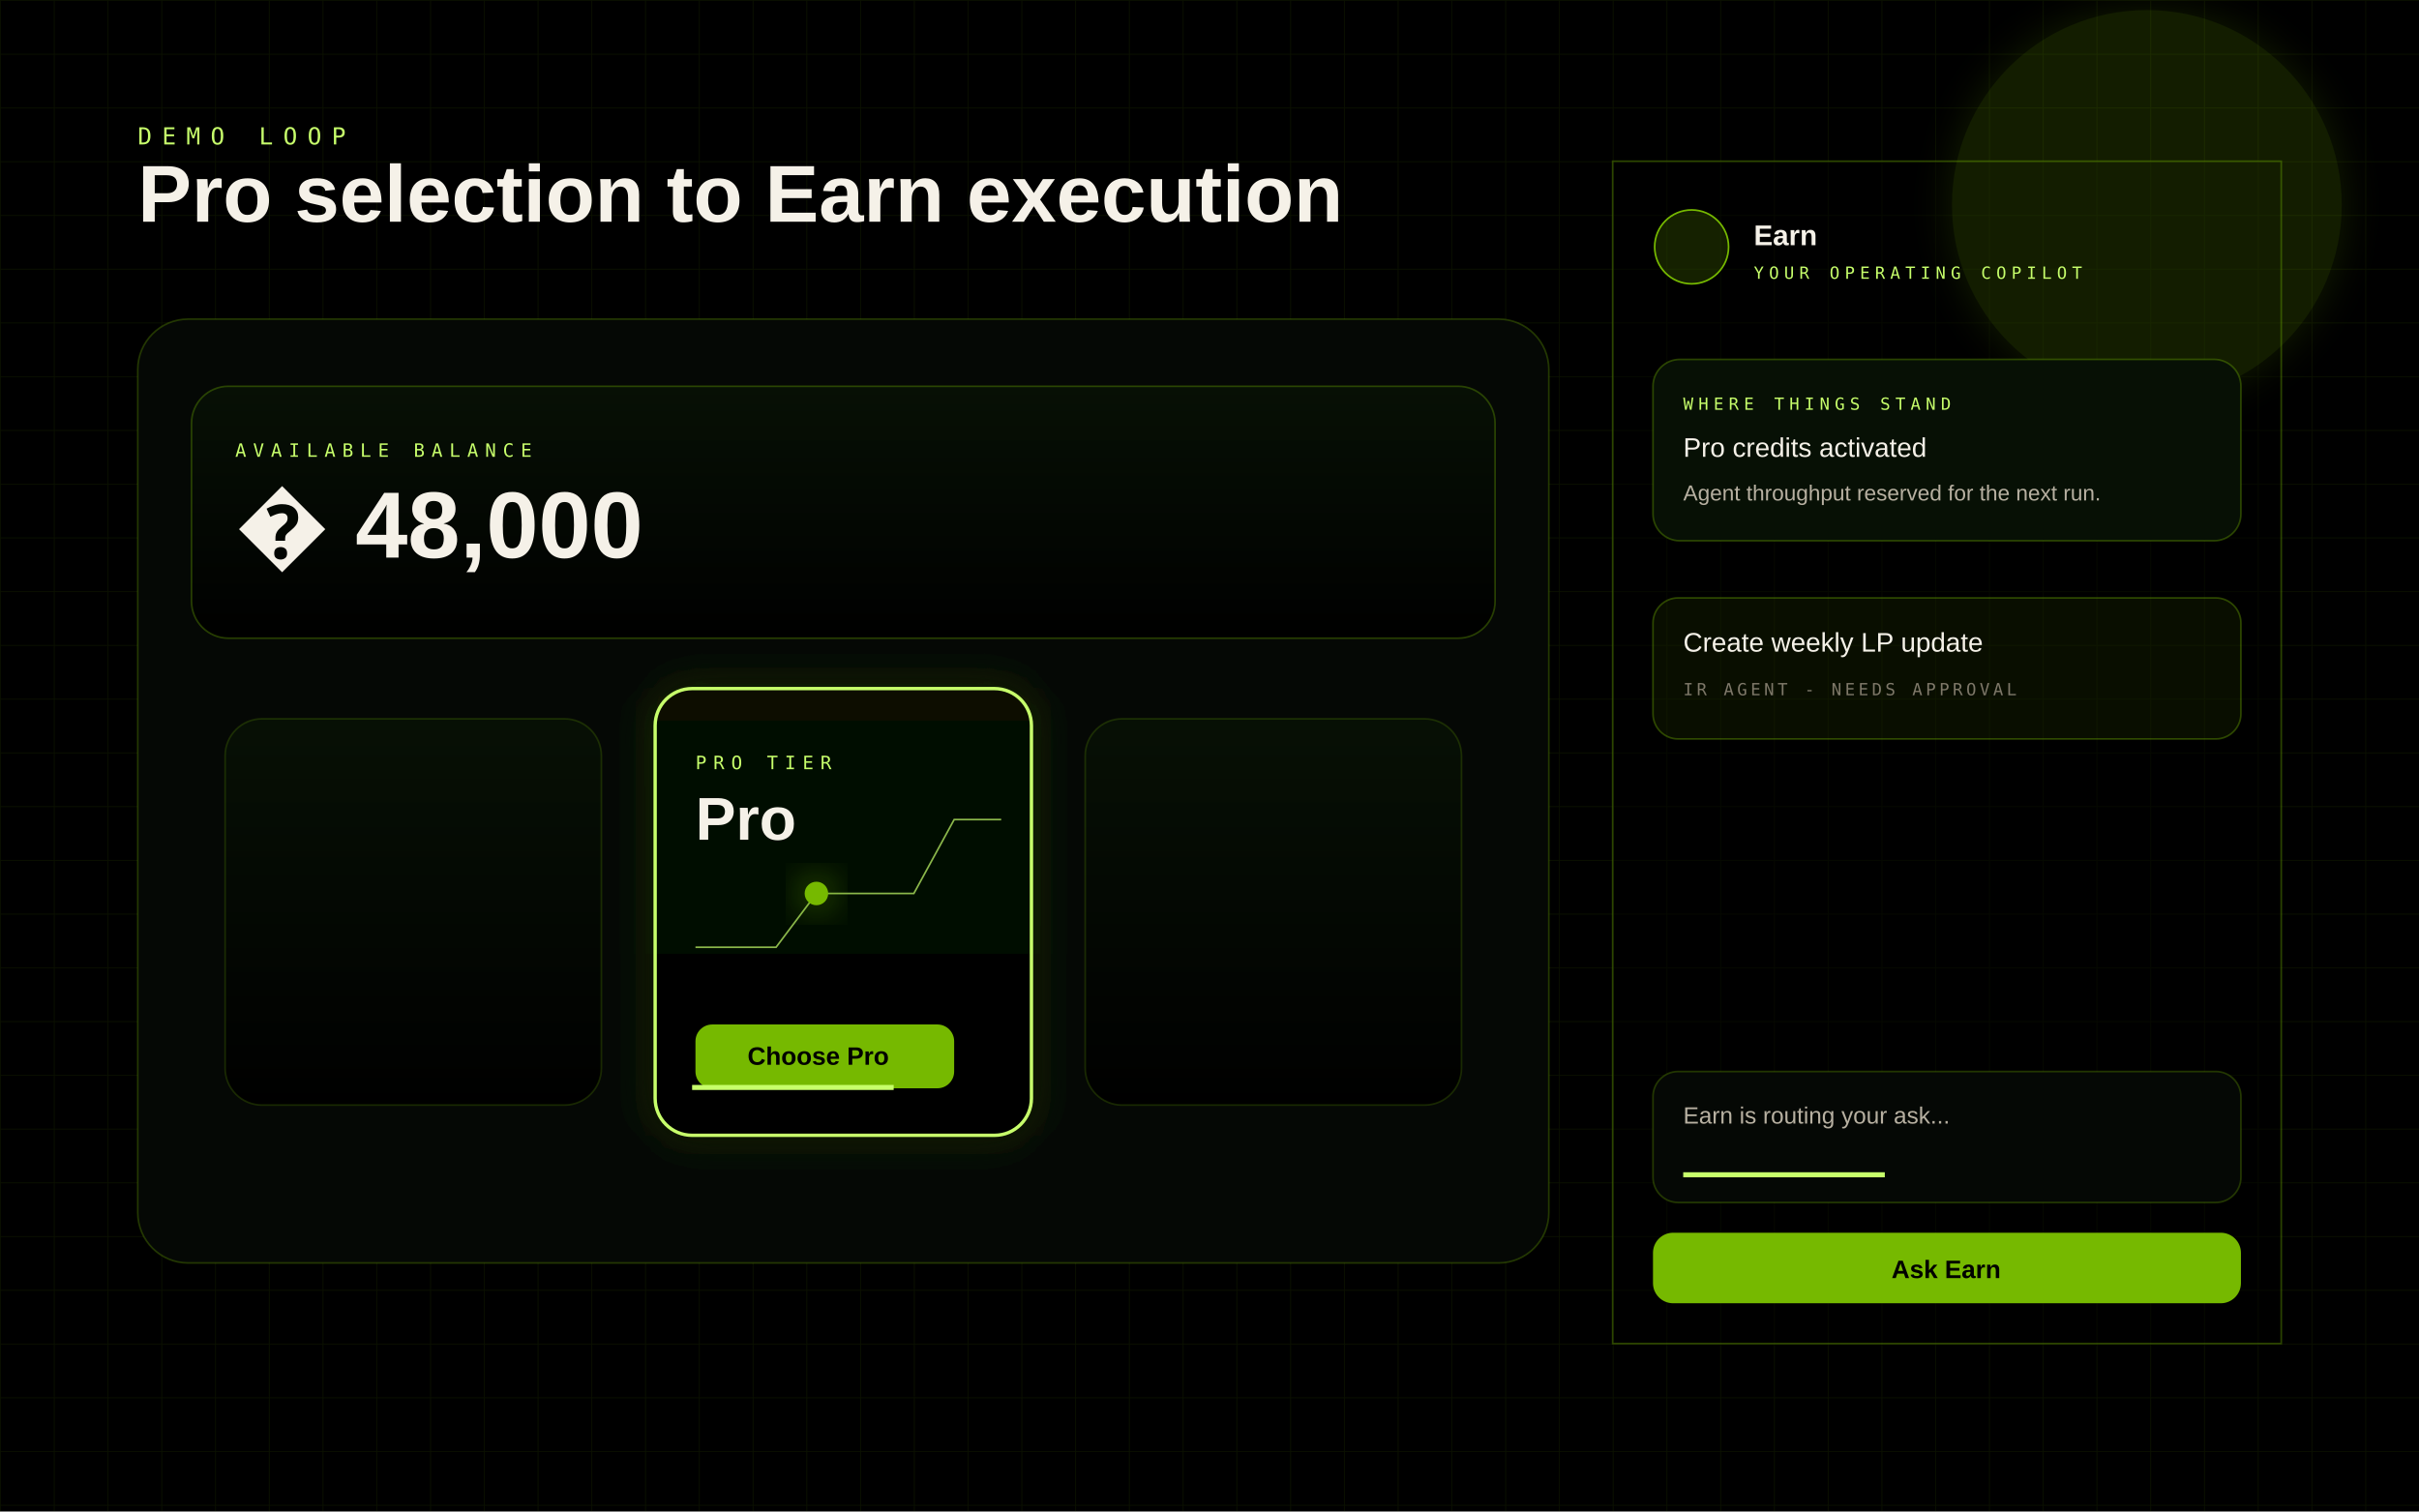
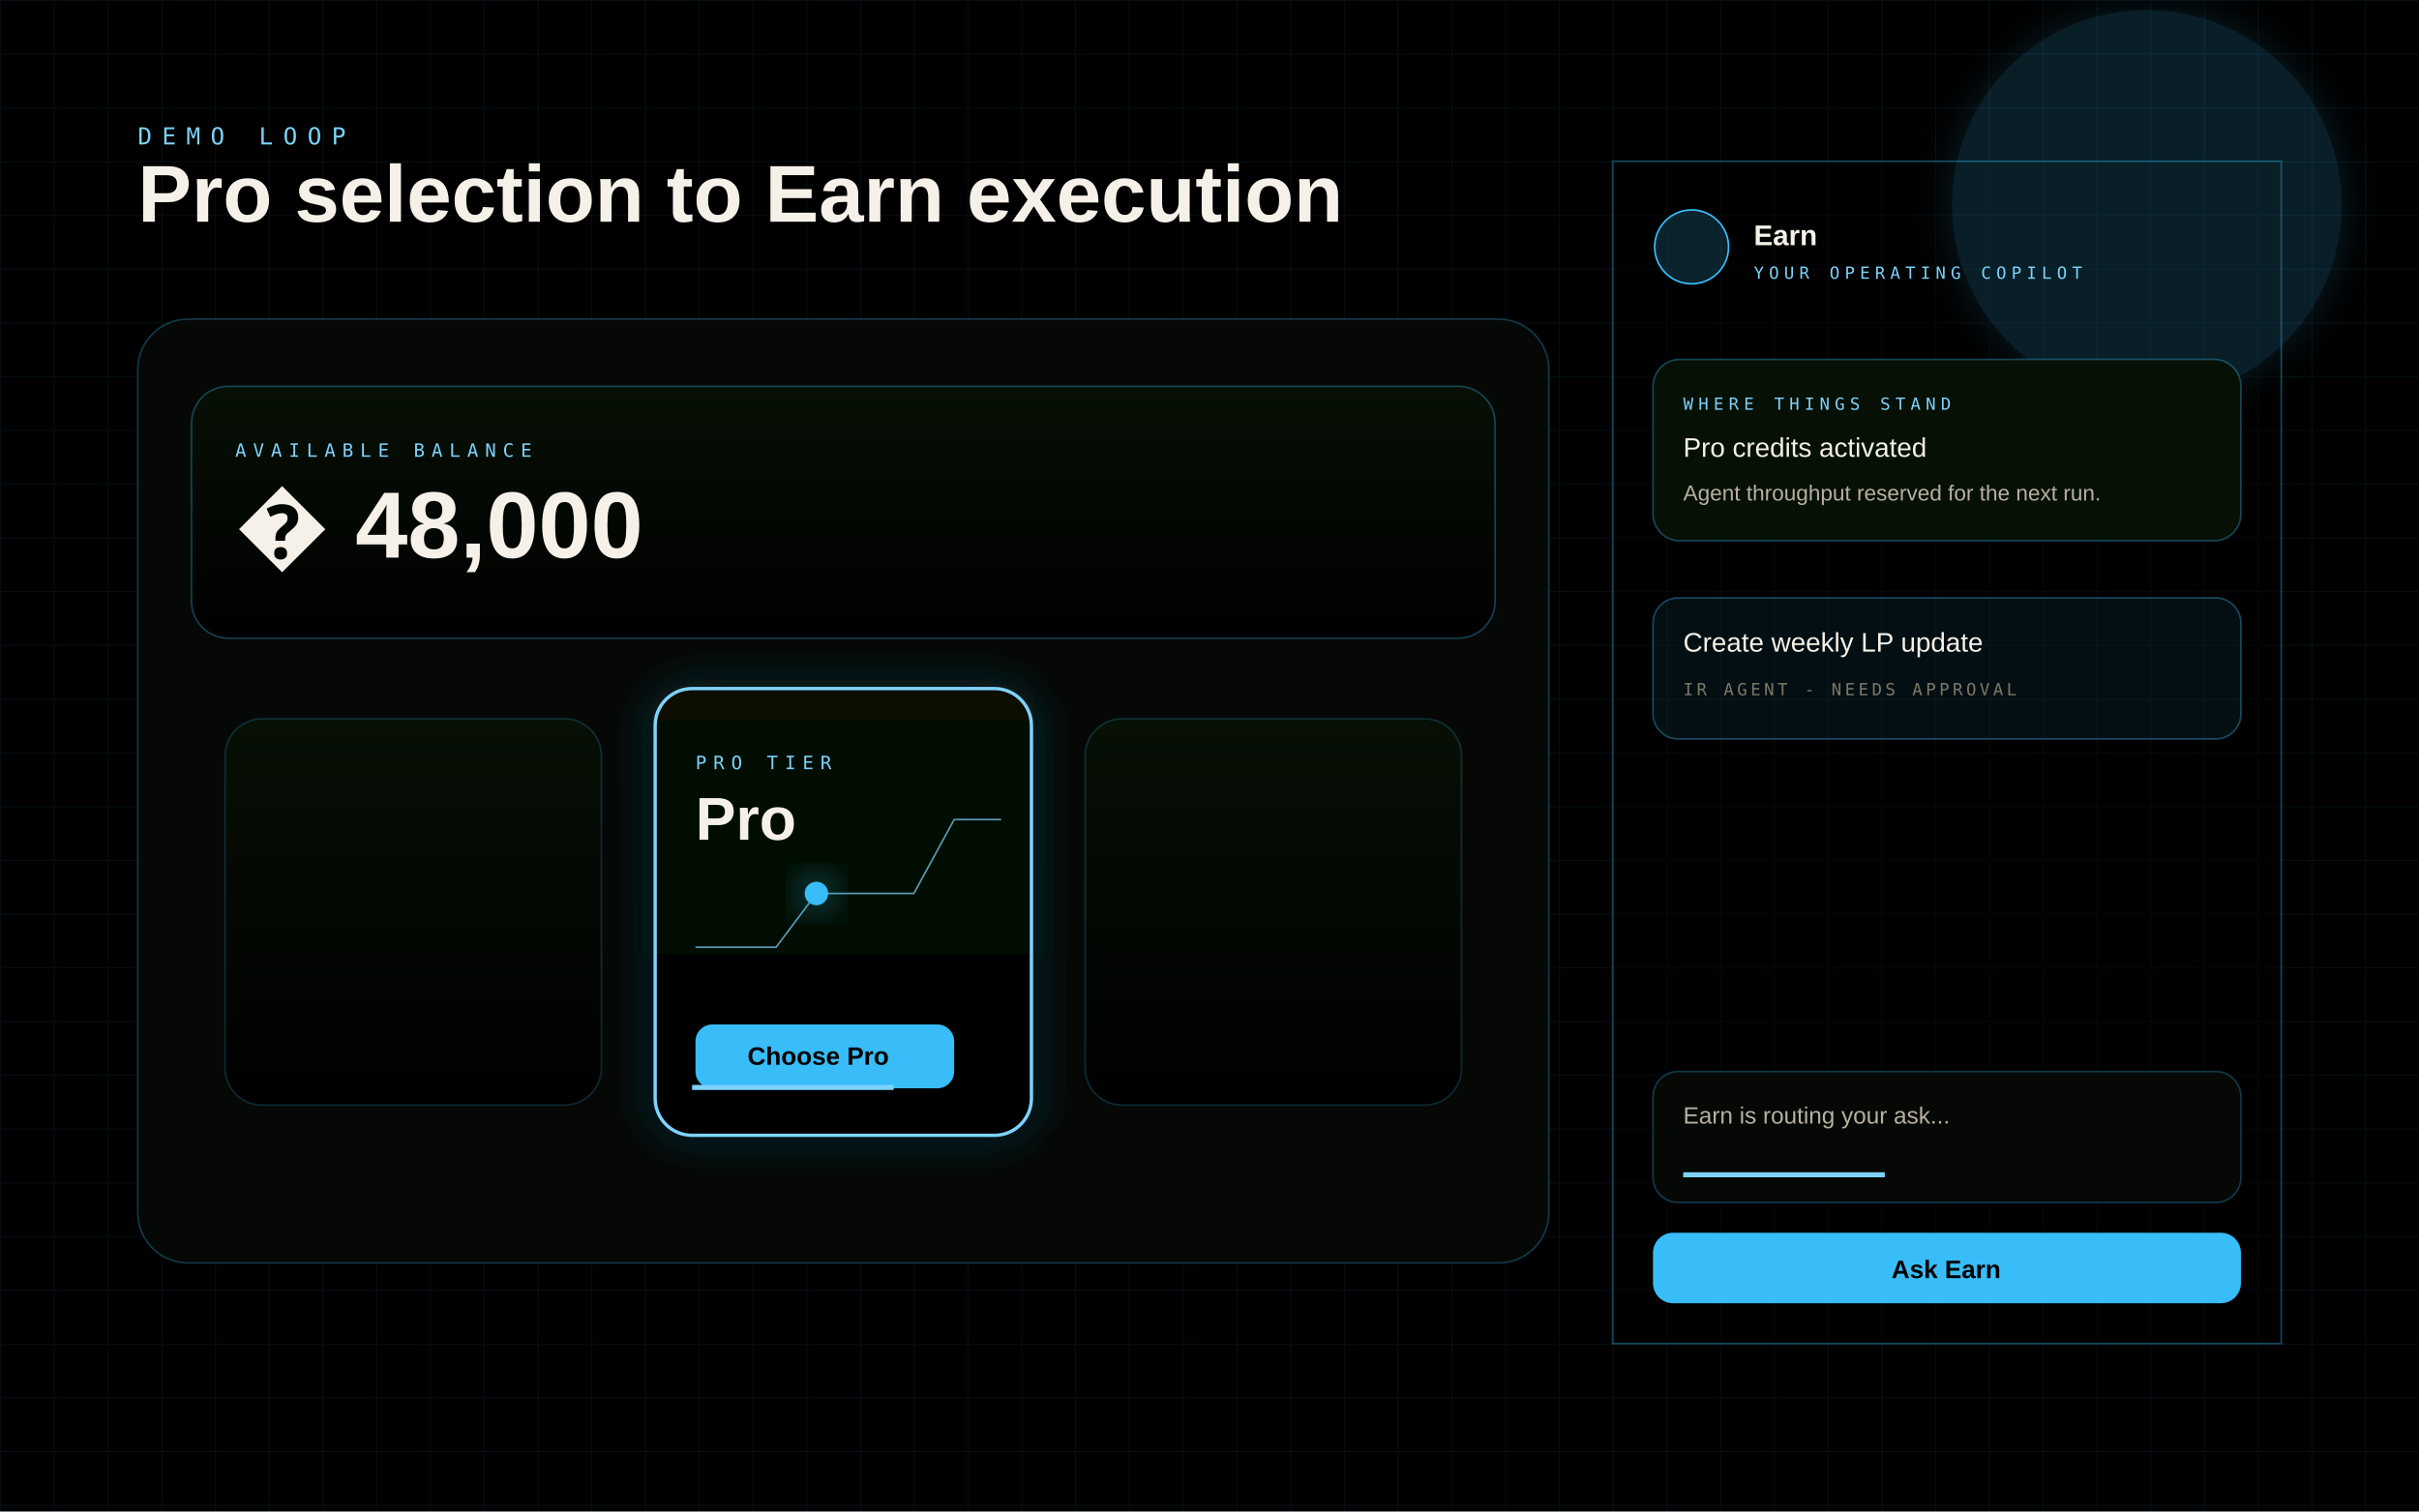
<svg xmlns="http://www.w3.org/2000/svg" width="1440" height="900" aria-labelledby="title desc" role="img" viewBox="0 0 1440 900">
  <defs>
    <style>@keyframes pulse{50%{opacity:.45;transform:scale(1.08)}}@keyframes scan{0%{opacity:0;transform:translateX(-220px)}20%{opacity:1}}@keyframes reveal{0%,18%{opacity:0;transform:translateY(10px)}28%,82%{opacity:1;transform:translateY(0)}}@media (prefers-reduced-motion:no-preference){.pulse{animation:pulse 2.4s ease-in-out infinite}.scan{animation:scan 2.6s cubic-bezier(.22,1,.36,1) infinite}.step2{animation:reveal 7.2s ease-in-out infinite}.step3,.step4{animation:reveal 7.2s ease-in-out infinite 2.2s;opacity:0}.step4{animation:reveal 7.2s ease-in-out infinite 4.4s}}</style>
    <linearGradient id="panel" x1="0" x2="0" y1="0" y2="1">
      <stop offset="0" stop-color="#071005" />
      <stop offset="1" stop-color="#000" />
    </linearGradient>
    <pattern id="grid" width="32" height="32" patternUnits="userSpaceOnUse">
-       <path fill="none" stroke="#76B900" stroke-opacity=".09" d="M32 0H0V32" />
+       <path fill="none" stroke="#38BDF8" stroke-opacity=".09" d="M32 0H0V32" />
    </pattern>
    <filter id="glow" width="260%" height="260%" x="-80%" y="-80%">
      <feGaussianBlur result="blur" stdDeviation="12" />
      <feMerge>
        <feMergeNode in="blur" />
        <feMergeNode in="SourceGraphic" />
      </feMerge>
    </filter>
  </defs>
  <rect width="1440" height="900" fill="#000" />
  <rect width="1440" height="900" fill="url(#grid)" />
-   <text x="82" y="86" fill="#C7FF6B" font-family="JetBrains Mono, monospace" font-size="14" letter-spacing="6">DEMO LOOP</text>
+   <text x="82" y="86" fill="#7DD3FC" font-family="JetBrains Mono, monospace" font-size="14" letter-spacing="6">DEMO LOOP</text>
  <text x="82" y="132" fill="#F5F1E8" font-family="Space Grotesk, Arial, sans-serif" font-size="48" font-weight="700">Pro selection to Earn execution</text>
  <g transform="translate(82 190)">
-     <rect width="840" height="562" fill="#050805" stroke="#76B900" stroke-opacity=".28" rx="30" />
-     <rect width="776" height="150" x="32" y="40" fill="url(#panel)" stroke="#76B900" stroke-opacity=".32" rx="22" />
-     <text x="58" y="82" fill="#C7FF6B" font-family="JetBrains Mono, monospace" font-size="11" letter-spacing="4">AVAILABLE BALANCE</text>
+     <rect width="840" height="562" fill="#050805" stroke="#38BDF8" stroke-opacity=".28" rx="30" />
+     <rect width="776" height="150" x="32" y="40" fill="url(#panel)" stroke="#38BDF8" stroke-opacity=".32" rx="22" />
+     <text x="58" y="82" fill="#7DD3FC" font-family="JetBrains Mono, monospace" font-size="11" letter-spacing="4">AVAILABLE BALANCE</text>
    <text x="58" y="142" fill="#F5F1E8" font-family="Space Grotesk, Arial, sans-serif" font-size="56" font-weight="700">� 48,000</text>
-     <rect width="224" height="230" x="52" y="238" fill="url(#panel)" stroke="#76B900" stroke-opacity=".2" rx="22" />
-     <rect width="224" height="266" x="308" y="220" fill="url(#panel)" stroke="#76B900" stroke-opacity=".72" filter="url(#glow)" rx="22" />
-     <rect width="224" height="266" x="308" y="220" fill="none" stroke="#C7FF6B" stroke-width="2" class="step2" rx="22" />
-     <rect width="224" height="230" x="564" y="238" fill="url(#panel)" stroke="#76B900" stroke-opacity=".2" rx="22" />
-     <text x="332" y="268" fill="#C7FF6B" font-family="JetBrains Mono, monospace" font-size="11" letter-spacing="4">PRO TIER</text>
+     <rect width="224" height="230" x="52" y="238" fill="url(#panel)" stroke="#38BDF8" stroke-opacity=".2" rx="22" />
+     <rect width="224" height="266" x="308" y="220" fill="url(#panel)" stroke="#38BDF8" stroke-opacity=".72" filter="url(#glow)" rx="22" />
+     <rect width="224" height="266" x="308" y="220" fill="none" stroke="#7DD3FC" stroke-width="2" class="step2" rx="22" />
+     <rect width="224" height="230" x="564" y="238" fill="url(#panel)" stroke="#38BDF8" stroke-opacity=".2" rx="22" />
+     <text x="332" y="268" fill="#7DD3FC" font-family="JetBrains Mono, monospace" font-size="11" letter-spacing="4">PRO TIER</text>
    <text x="332" y="310" fill="#F5F1E8" font-family="Space Grotesk, Arial, sans-serif" font-size="36" font-weight="700">Pro</text>
-     <path fill="none" stroke="#C7FF6B" stroke-opacity=".7" d="M332 374h48l24-32h58l24-44h28" />
-     <circle cx="404" cy="342" r="7" fill="#76B900" class="pulse" filter="url(#glow)" />
-     <rect width="154" height="38" x="332" y="420" fill="#76B900" rx="10" />
+     <path fill="none" stroke="#7DD3FC" stroke-opacity=".7" d="M332 374h48l24-32h58l24-44h28" />
+     <circle cx="404" cy="342" r="7" fill="#38BDF8" class="pulse" filter="url(#glow)" />
+     <rect width="154" height="38" x="332" y="420" fill="#38BDF8" rx="10" />
    <text x="363" y="444" fill="#000" font-family="DM Sans, Arial, sans-serif" font-size="15" font-weight="700">Choose Pro</text>
-     <rect width="120" height="3" x="330" y="456" fill="#C7FF6B" class="scan" />
+     <rect width="120" height="3" x="330" y="456" fill="#7DD3FC" class="scan" />
  </g>
  <g transform="translate(960 96)">
-     <rect width="398" height="704" fill="#000" stroke="#76B900" stroke-opacity=".36" rx="0" />
+     <rect width="398" height="704" fill="#000" stroke="#38BDF8" stroke-opacity=".36" rx="0" />
    <rect width="398" height="704" fill="url(#grid)" opacity=".55" />
-     <circle cx="318" cy="26" r="116" fill="#76B900" class="pulse" filter="url(#glow)" opacity=".16" />
+     <circle cx="318" cy="26" r="116" fill="#38BDF8" class="pulse" filter="url(#glow)" opacity=".16" />
    <g transform="translate(24 28)">
-       <circle cx="23" cy="23" r="22" fill="#76B900" fill-opacity=".18" stroke="#76B900" class="pulse" />
+       <circle cx="23" cy="23" r="22" fill="#38BDF8" fill-opacity=".18" stroke="#38BDF8" class="pulse" />
      <text x="60" y="22" fill="#F5F1E8" font-family="DM Sans, Arial, sans-serif" font-size="17" font-weight="700">Earn</text>
-       <text x="60" y="42" fill="#C7FF6B" font-family="JetBrains Mono, monospace" font-size="10" letter-spacing="3">YOUR OPERATING COPILOT</text>
+       <text x="60" y="42" fill="#7DD3FC" font-family="JetBrains Mono, monospace" font-size="10" letter-spacing="3">YOUR OPERATING COPILOT</text>
    </g>
    <g class="step3" transform="translate(24 118)">
-       <rect width="350" height="108" fill="#071005" stroke="#76B900" stroke-opacity=".34" rx="16" />
-       <text x="18" y="30" fill="#C7FF6B" font-family="JetBrains Mono, monospace" font-size="10" letter-spacing="3">WHERE THINGS STAND</text>
+       <rect width="350" height="108" fill="#071005" stroke="#38BDF8" stroke-opacity=".34" rx="16" />
+       <text x="18" y="30" fill="#7DD3FC" font-family="JetBrains Mono, monospace" font-size="10" letter-spacing="3">WHERE THINGS STAND</text>
      <text x="18" y="58" fill="#F5F1E8" font-family="DM Sans, Arial, sans-serif" font-size="16">Pro credits activated</text>
      <text x="18" y="84" fill="#B7B0A1" font-family="DM Sans, Arial, sans-serif" font-size="13">Agent throughput reserved for the next run.</text>
    </g>
    <g class="step4" transform="translate(24 260)">
-       <rect width="350" height="84" fill="#76B900" fill-opacity=".08" stroke="#76B900" stroke-opacity=".36" rx="15" />
+       <rect width="350" height="84" fill="#38BDF8" fill-opacity=".08" stroke="#38BDF8" stroke-opacity=".36" rx="15" />
      <text x="18" y="32" fill="#F5F1E8" font-family="DM Sans, Arial, sans-serif" font-size="16">Create weekly LP update</text>
      <text x="18" y="58" fill="#7E7869" font-family="JetBrains Mono, monospace" font-size="10" letter-spacing="2">IR AGENT - NEEDS APPROVAL</text>
    </g>
    <g transform="translate(24 542)">
-       <rect width="350" height="78" fill="#050805" stroke="#76B900" stroke-opacity=".28" rx="15" />
+       <rect width="350" height="78" fill="#050805" stroke="#38BDF8" stroke-opacity=".28" rx="15" />
      <text x="18" y="31" fill="#B7B0A1" font-family="DM Sans, Arial, sans-serif" font-size="14">Earn is routing your ask...</text>
-       <rect width="120" height="3" x="18" y="60" fill="#C7FF6B" class="scan" />
+       <rect width="120" height="3" x="18" y="60" fill="#7DD3FC" class="scan" />
    </g>
    <g transform="translate(24 638)">
-       <rect width="350" height="42" fill="#76B900" rx="12" />
+       <rect width="350" height="42" fill="#38BDF8" rx="12" />
      <text x="142" y="27" fill="#000" font-family="DM Sans, Arial, sans-serif" font-size="15" font-weight="700">Ask Earn</text>
    </g>
  </g>
</svg>
